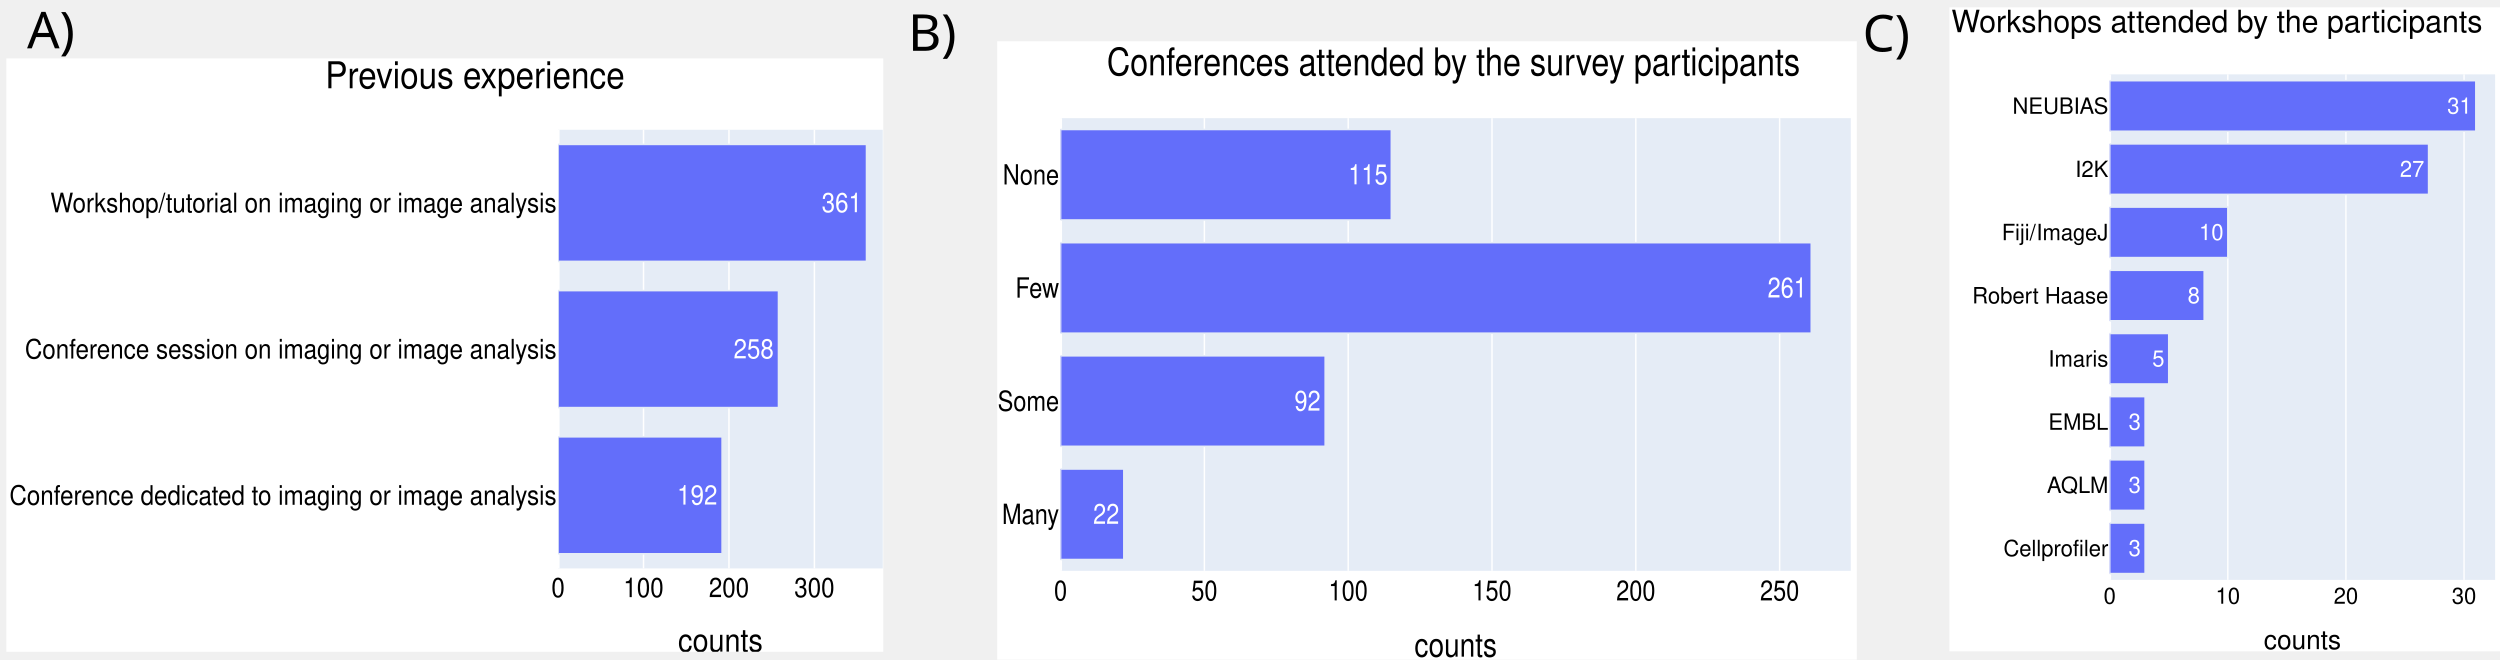
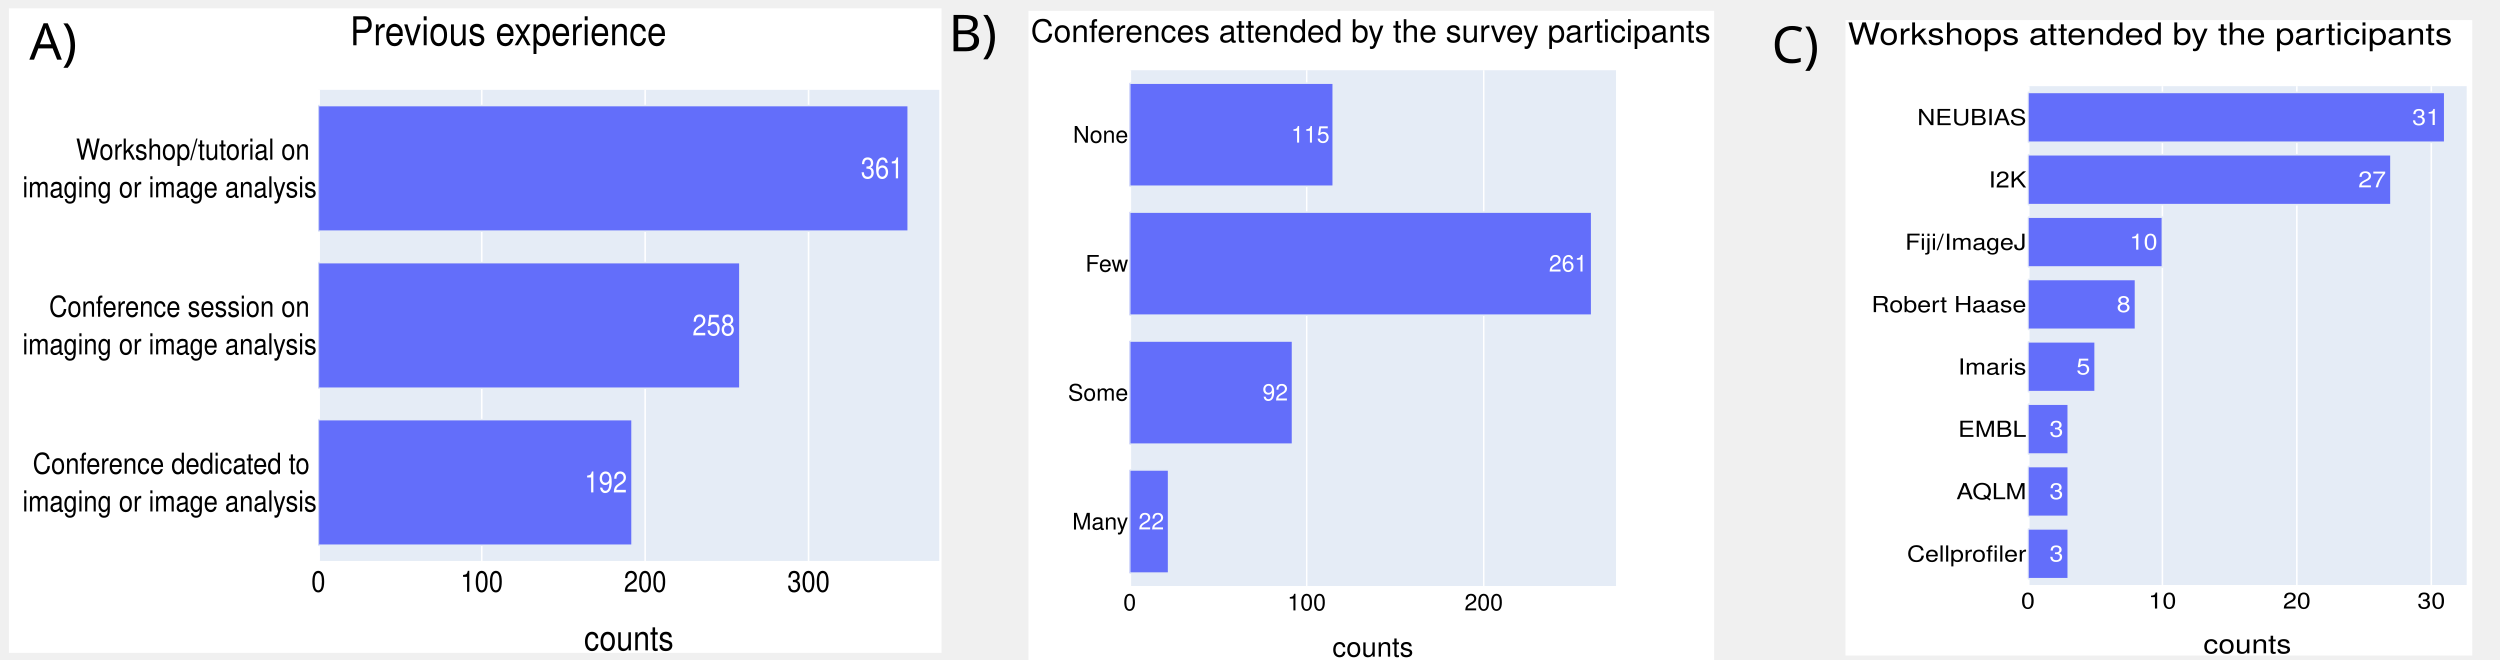
<svg xmlns="http://www.w3.org/2000/svg" width="207.844mm" height="54.842mm" viewBox="0 0 207.844 54.842" version="1.1" id="svg3773">
  <defs id="defs3767">
    <clipPath clipPathUnits="userSpaceOnUse" id="clipPath3763">
      <rect id="rect3765" width="400" height="458.621" x="23.549" y="12.268" style="stroke-width:0.945" />
    </clipPath>
    <clipPath class="plotclip" id="clip8d720dxyplot">
      <rect id="rect3403" height="360" width="280" x="0" y="0" />
    </clipPath>
    <clipPath clipPathUnits="userSpaceOnUse" id="clipPath2679">
      <rect id="rect2681" width="584.138" height="355.172" x="39.94" y="15.85" style="stroke-width:0.979" />
    </clipPath>
    <clipPath class="plotclip" id="clip76b46fxyplot">
      <rect id="rect2361" height="260" width="537" x="0" y="0" />
    </clipPath>
    <clipPath clipPathUnits="userSpaceOnUse" id="clipPath1905">
      <rect id="rect1907" width="580.69" height="351.724" x="39.655" y="17.686" style="stroke-width:0.94" />
    </clipPath>
    <clipPath class="plotclip" id="clipcd44d8xyplot">
      <rect id="rect1620" height="260" width="215" x="0" y="0" />
    </clipPath>
+     <g id="g836" class="clips">
+       <clipPath class="plotclip" id="clip42d256xyplot">
+         <rect id="rect824" height="260" width="389" />
+       </clipPath>
+       <clipPath id="clip42d256x" class="axesclip">
+         <rect id="rect827" height="400" width="389" y="0" x="231" />
+       </clipPath>
+       <clipPath id="clip42d256y" class="axesclip">
+         <rect id="rect830" height="260" width="700" y="60" x="0" />
+       </clipPath>
+       <clipPath id="clip42d256xy" class="axesclip">
+         <rect id="rect833" height="260" width="389" y="60" x="231" />
+       </clipPath>
+     </g>
+     <g id="g838" class="gradients" />
+     <g id="g840" class="patterns" />
+     <g id="g997" class="clips" />
+     <clipPath clipPathUnits="userSpaceOnUse" id="clipPath1127">
+       <rect id="rect1129" width="584.286" height="355.714" x="37.143" y="15" style="stroke-width:0.967" />
+     </clipPath>
+     <g id="g1824" class="clips">
+       <clipPath class="plotclip" id="clipe2cc4axyplot">
+         <rect id="rect1812" height="360" width="337" />
+       </clipPath>
+       <clipPath id="clipe2cc4ax" class="axesclip">
+         <rect id="rect1815" height="500" width="337" y="0" x="83" />
+       </clipPath>
+       <clipPath id="clipe2cc4ay" class="axesclip">
+         <rect id="rect1818" height="360" width="500" y="60" x="0" />
+       </clipPath>
+       <clipPath id="clipe2cc4axy" class="axesclip">
+         <rect id="rect1821" height="360" width="337" y="60" x="83" />
+       </clipPath>
+     </g>
+     <g id="g1826" class="gradients" />
+     <g id="g1828" class="patterns" />
+     <g id="g1977" class="clips" />
+     <clipPath clipPathUnits="userSpaceOnUse" id="clipPath2103">
+       <rect id="rect2105" width="475.113" height="453.45" x="12.857" y="18.571" style="stroke-width:1" />
+     </clipPath>
  </defs>
  <g id="layer1" transform="translate(-0.9093587,-2.419769)">
-     <text xml:space="preserve" style="font-style:normal;font-weight:normal;font-size:10.583px;line-height:1.25;font-family:sans-serif;letter-spacing:0px;word-spacing:0px;fill:#000000;fill-opacity:1;stroke:none;stroke-width:0.265" x="3.16" y="6.44" id="text2400">
-       <tspan id="tspan2398" x="3.16" y="6.44" style="font-size:4.233px;stroke-width:0.265">A)</tspan>
-     </text>
-     <text xml:space="preserve" style="font-style:normal;font-weight:normal;font-size:10.583px;line-height:1.25;font-family:sans-serif;letter-spacing:0px;word-spacing:0px;fill:#000000;fill-opacity:1;stroke:none;stroke-width:0.265" x="76.412" y="6.644" id="text2400-8">
-       <tspan id="tspan2398-2" x="76.412" y="6.644" style="font-size:4.233px;stroke-width:0.265">B)</tspan>
-     </text>
-     <g id="g1901" transform="matrix(0.125548,0,0,0.1402588,-3.540084,4.79403)" clip-path="url(#clipPath1905)">
-       <rect id="rect1618" style="fill:#ffffff;fill-opacity:1" height="400" width="700" y="0" x="0" />
-       <g id="g1641" class="bglayer">
-         <rect id="rect1639" style="fill:#e5ecf6;fill-opacity:1;stroke-width:0" height="260" width="215" y="60" x="405" class="bg" />
-       </g>
-       <g id="g1647-1" class="layer-below">
-         <g id="g1643-3" class="imagelayer" />
-         <g id="g1645" class="shapelayer" />
-       </g>
-       <g id="g1759" class="cartesianlayer">
-         <g id="g1757" class="subplot xy">
-           <g id="g1653" class="layer-subplot">
-             <g id="g1649" class="shapelayer" />
-             <g id="g1651-0" class="imagelayer" />
-           </g>
-           <g id="g1659-9" class="minor-gridlayer">
-             <g id="g1655-1" class="x" />
-             <g id="g1657-4" class="y" />
-           </g>
-           <g id="g1671-8" class="gridlayer">
-             <g id="g1667-2" class="x">
-               <path id="path1661" style="stroke:#ffffff;stroke-width:1px;stroke-opacity:1" d="M 0,60 V 320" transform="translate(461.58)" class="xgrid crisp" />
-               <path id="path1663" style="stroke:#ffffff;stroke-width:1px;stroke-opacity:1" d="M 0,60 V 320" transform="translate(518.16)" class="xgrid crisp" />
-               <path id="path1665" style="stroke:#ffffff;stroke-width:1px;stroke-opacity:1" d="M 0,60 V 320" transform="translate(574.74)" class="xgrid crisp" />
-             </g>
-             <g id="g1669-4" class="y" />
-           </g>
-           <g id="g1675-9" class="zerolinelayer">
-             <path id="path1673" style="stroke:#ffffff;stroke-width:2px;stroke-opacity:1" d="M 0,60 V 320" transform="translate(405)" class="xzl zl crisp" />
-           </g>
-           <path id="path1677" class="xlines-below" d="" />
-           <path id="path1679" class="ylines-below" d="" />
-           <g id="g1681-4" class="overlines-below" />
-           <g id="g1683-2" class="xaxislayer-below" />
-           <g id="g1685-8" class="yaxislayer-below" />
-           <g id="g1687" class="overaxes-below" />
-           <g id="g1713" clip-path="url(#clipcd44d8xyplot)" transform="translate(405,60)" class="plot">
-             <g id="g1711" class="barlayer mlayer">
-               <g id="g1709" style="opacity:1" class="trace bars">
-                 <g id="g1707" class="points">
-                   <g id="g1693" class="point">
-                     <path id="path1689" style="opacity:1;vector-effect:non-scaling-stroke;fill:#636efa;fill-opacity:1;stroke:#e5ecf6;stroke-width:0.5px;stroke-opacity:1" d="M 0,78 V 8.67 H 204.25 V 78 Z" />
-                     <text id="text1691" transform="translate(187.8906,48.835)" style="font-size:16px;font-family:Helvetica;text-anchor:middle;white-space:pre;fill:#ffffff;fill-opacity:1" y="0" x="0" data-notex="1" class="bartext bartext-inside">361</text>
-                   </g>
-                   <g id="g1699" class="point">
-                     <path id="path1695" style="opacity:1;vector-effect:non-scaling-stroke;fill:#636efa;fill-opacity:1;stroke:#e5ecf6;stroke-width:0.5px;stroke-opacity:1" d="M 0,164.67 V 95.33 h 145.97 v 69.34 z" />
-                     <text id="text1697" transform="translate(129.5169,135.5)" style="font-size:16px;font-family:Helvetica;text-anchor:middle;white-space:pre;fill:#ffffff;fill-opacity:1" y="0" x="0" data-notex="1" class="bartext bartext-inside">258</text>
-                   </g>
-                   <g id="g1705" class="point">
-                     <path id="path1701" style="opacity:1;vector-effect:non-scaling-stroke;fill:#636efa;fill-opacity:1;stroke:#e5ecf6;stroke-width:0.5px;stroke-opacity:1" d="M 0,251.33 V 182 h 108.63 v 69.33 z" />
-                     <text id="text1703" transform="translate(92.17687,222.165)" style="font-size:16px;font-family:Helvetica;text-anchor:middle;white-space:pre;fill:#ffffff;fill-opacity:1" y="0" x="0" data-notex="1" class="bartext bartext-inside">192</text>
-                   </g>
-                 </g>
-               </g>
-             </g>
-           </g>
-           <g id="g1715" class="overplot" />
-           <path id="path1717" style="fill:none" d="M 0,0" class="xlines-above crisp" />
-           <path id="path1719" style="fill:none" d="M 0,0" class="ylines-above crisp" />
-           <g id="g1721" class="overlines-above" />
-           <g id="g1739" class="xaxislayer-above">
-             <g id="g1725" class="xtick">
-               <text id="text1723" style="font-size:16px;font-family:Helvetica;text-anchor:middle;white-space:pre;opacity:1;fill:#000000;fill-opacity:1" transform="translate(405)" y="337" x="0">0</text>
-             </g>
-             <g id="g1729" class="xtick">
-               <text id="text1727" transform="translate(461.58)" style="font-size:16px;font-family:Helvetica;text-anchor:middle;white-space:pre;opacity:1;fill:#000000;fill-opacity:1" y="337" x="0">100</text>
-             </g>
-             <g id="g1733" class="xtick">
-               <text id="text1731" transform="translate(518.16)" style="font-size:16px;font-family:Helvetica;text-anchor:middle;white-space:pre;opacity:1;fill:#000000;fill-opacity:1" y="337" x="0">200</text>
-             </g>
-             <g id="g1737" class="xtick">
-               <text id="text1735" transform="translate(574.74)" style="font-size:16px;font-family:Helvetica;text-anchor:middle;white-space:pre;opacity:1;fill:#000000;fill-opacity:1" y="337" x="0">300</text>
-             </g>
-           </g>
-           <g id="g1753" class="yaxislayer-above">
-             <g id="g1743" class="ytick">
-               <text id="text1741" style="font-size:16px;font-family:Helvetica;text-anchor:end;white-space:pre;opacity:1;fill:#000000;fill-opacity:1" transform="translate(0,276.67)" y="5.6" x="404">Conference dedicated to imaging or image analysis</text>
-             </g>
-             <g id="g1747" class="ytick">
-               <text id="text1745" style="font-size:16px;font-family:Helvetica;text-anchor:end;white-space:pre;opacity:1;fill:#000000;fill-opacity:1" transform="translate(0,190)" y="5.6" x="404">Conference session on imaging or image analysis</text>
-             </g>
-             <g id="g1751" class="ytick">
-               <text id="text1749" style="font-size:16px;font-family:Helvetica;text-anchor:end;white-space:pre;opacity:1;fill:#000000;fill-opacity:1" transform="translate(0,103.33)" y="5.6" x="404">Workshop/tutorial on imaging or image analysis</text>
-             </g>
-           </g>
-           <g id="g1755" class="overaxes-above" />
-         </g>
-       </g>
-       <g id="g1761" class="polarlayer" />
-       <g id="g1763" class="smithlayer" />
-       <g id="g1765" class="ternarylayer" />
-       <g id="g1767" class="geolayer" />
-       <g id="g1769" class="funnelarealayer" />
-       <g id="g1771" class="pielayer" />
-       <g id="g1773" class="iciclelayer" />
-       <g id="g1775" class="treemaplayer" />
-       <g id="g1777" class="sunburstlayer" />
-       <g id="g1779" class="glimages" />
-       <g id="g1788" class="layer-above">
-         <g id="g1784" class="imagelayer" />
-         <g id="g1786" class="shapelayer" />
-       </g>
-       <g id="g1800" class="infolayer">
-         <g id="g1792" class="g-gtitle">
-           <text id="text1790" style="font-weight:normal;font-size:22px;font-family:Helvetica;text-anchor:middle;white-space:pre;opacity:1;fill:#000000" dy="0.7em" y="20" x="350" class="gtitle">Previous experience</text>
-         </g>
-         <g id="g1796" class="g-xtitle">
-           <text id="text1794" style="font-weight:normal;font-size:19px;font-family:Helvetica;text-anchor:middle;white-space:pre;opacity:1;fill:#000000" y="369.3" x="512.5" class="xtitle">counts</text>
-         </g>
-         <g id="g1798" class="g-ytitle" />
-       </g>
-     </g>
-     <g id="g2675" transform="matrix(0.1223402,0,0,0.1447456,78.92808,3.558196)" clip-path="url(#clipPath2679)">
-       <rect id="rect2359" style="fill:#ffffff;fill-opacity:1" height="400" width="700" y="0" x="0" />
-       <g id="g2382" class="bglayer">
-         <rect id="rect2380" style="fill:#e5ecf6;fill-opacity:1;stroke-width:0" height="260" width="537" y="60" x="83" class="bg" />
-       </g>
-       <g id="g2388" class="layer-below">
-         <g id="g2384" class="imagelayer" />
-         <g id="g2386" class="shapelayer" />
-       </g>
-       <g id="g2522" class="cartesianlayer">
-         <g id="g2520" class="subplot xy">
-           <g id="g2394" class="layer-subplot">
-             <g id="g2390" class="shapelayer" />
-             <g id="g2392" class="imagelayer" />
-           </g>
-           <g id="g2400" class="minor-gridlayer">
-             <g id="g2396" class="x" />
-             <g id="g2398" class="y" />
-           </g>
-           <g id="g2416" class="gridlayer">
-             <g id="g2412" class="x">
-               <path id="path2402" style="stroke:#ffffff;stroke-width:1px;stroke-opacity:1" d="M 0,60 V 320" transform="translate(180.73)" class="xgrid crisp" />
-               <path id="path2404" style="stroke:#ffffff;stroke-width:1px;stroke-opacity:1" d="M 0,60 V 320" transform="translate(278.46)" class="xgrid crisp" />
-               <path id="path2406" style="stroke:#ffffff;stroke-width:1px;stroke-opacity:1" d="M 0,60 V 320" transform="translate(376.19)" class="xgrid crisp" />
-               <path id="path2408" style="stroke:#ffffff;stroke-width:1px;stroke-opacity:1" d="M 0,60 V 320" transform="translate(473.92)" class="xgrid crisp" />
-               <path id="path2410" style="stroke:#ffffff;stroke-width:1px;stroke-opacity:1" d="M 0,60 V 320" transform="translate(571.65)" class="xgrid crisp" />
-             </g>
-             <g id="g2414" class="y" />
-           </g>
-           <g id="g2420" class="zerolinelayer">
-             <path id="path2418" style="stroke:#ffffff;stroke-width:2px;stroke-opacity:1" d="M 0,60 V 320" transform="translate(83)" class="xzl zl crisp" />
-           </g>
-           <path id="path2422" class="xlines-below" d="" />
-           <path id="path2424" class="ylines-below" d="" />
-           <g id="g2426" class="overlines-below" />
-           <g id="g2428" class="xaxislayer-below" />
-           <g id="g2430" class="yaxislayer-below" />
-           <g id="g2432" class="overaxes-below" />
-           <g id="g2464" clip-path="url(#clip76b46fxyplot)" transform="translate(83,60)" class="plot">
-             <g id="g2462" class="barlayer mlayer">
-               <g id="g2460" style="opacity:1" class="trace bars">
-                 <g id="g2458" class="points">
-                   <g id="g2438" class="point">
-                     <path id="path2434" style="opacity:1;vector-effect:non-scaling-stroke;fill:#636efa;fill-opacity:1;stroke:#e5ecf6;stroke-width:0.5px;stroke-opacity:1" d="m 0,253.5 v -52 h 43 v 52 z" />
-                     <text id="text2436" transform="translate(31,233)" style="font-size:16px;font-family:Helvetica;text-anchor:middle;white-space:pre;fill:#ffffff;fill-opacity:1" y="0" x="0" data-notex="1" class="bartext bartext-inside">22</text>
-                   </g>
-                   <g id="g2444" class="point">
-                     <path id="path2440" style="opacity:1;vector-effect:non-scaling-stroke;fill:#636efa;fill-opacity:1;stroke:#e5ecf6;stroke-width:0.5px;stroke-opacity:1" d="m 0,188.5 v -52 h 179.82 v 52 z" />
-                     <text id="text2442" transform="translate(167.82,168)" style="font-size:16px;font-family:Helvetica;text-anchor:middle;white-space:pre;fill:#ffffff;fill-opacity:1" y="0" x="0" data-notex="1" class="bartext bartext-inside">92</text>
-                   </g>
-                   <g id="g2450" class="point">
-                     <path id="path2446" style="opacity:1;vector-effect:non-scaling-stroke;fill:#636efa;fill-opacity:1;stroke:#e5ecf6;stroke-width:0.5px;stroke-opacity:1" d="m 0,123.5 v -52 h 510.15 v 52 z" />
-                     <text id="text2448" transform="translate(493.7906,103)" style="font-size:16px;font-family:Helvetica;text-anchor:middle;white-space:pre;fill:#ffffff;fill-opacity:1" y="0" x="0" data-notex="1" class="bartext bartext-inside">261</text>
-                   </g>
-                   <g id="g2456" class="point">
-                     <path id="path2452" style="opacity:1;vector-effect:non-scaling-stroke;fill:#636efa;fill-opacity:1;stroke:#e5ecf6;stroke-width:0.5px;stroke-opacity:1" d="m 0,58.5 v -52 h 224.78 v 52 z" />
-                     <text id="text2454" transform="translate(208.9206,38)" style="font-size:16px;font-family:Helvetica;text-anchor:middle;white-space:pre;fill:#ffffff;fill-opacity:1" y="0" x="0" data-notex="1" class="bartext bartext-inside">115</text>
-                   </g>
-                 </g>
-               </g>
-             </g>
-           </g>
-           <g id="g2466" class="overplot" />
-           <path id="path2468" style="fill:none" d="M 0,0" class="xlines-above crisp" />
-           <path id="path2470" style="fill:none" d="M 0,0" class="ylines-above crisp" />
-           <g id="g2472" class="overlines-above" />
-           <g id="g2498" class="xaxislayer-above">
-             <g id="g2476" class="xtick">
-               <text id="text2474" style="font-size:16px;font-family:Helvetica;text-anchor:middle;white-space:pre;opacity:1;fill:#000000;fill-opacity:1" transform="translate(83)" y="337" x="0">0</text>
-             </g>
-             <g id="g2480" class="xtick">
-               <text id="text2478" transform="translate(180.73)" style="font-size:16px;font-family:Helvetica;text-anchor:middle;white-space:pre;opacity:1;fill:#000000;fill-opacity:1" y="337" x="0">50</text>
-             </g>
-             <g id="g2484" class="xtick">
-               <text id="text2482" transform="translate(278.46)" style="font-size:16px;font-family:Helvetica;text-anchor:middle;white-space:pre;opacity:1;fill:#000000;fill-opacity:1" y="337" x="0">100</text>
-             </g>
-             <g id="g2488" class="xtick">
-               <text id="text2486" transform="translate(376.19)" style="font-size:16px;font-family:Helvetica;text-anchor:middle;white-space:pre;opacity:1;fill:#000000;fill-opacity:1" y="337" x="0">150</text>
-             </g>
-             <g id="g2492" class="xtick">
-               <text id="text2490" transform="translate(473.92)" style="font-size:16px;font-family:Helvetica;text-anchor:middle;white-space:pre;opacity:1;fill:#000000;fill-opacity:1" y="337" x="0">200</text>
-             </g>
-             <g id="g2496" class="xtick">
-               <text id="text2494" transform="translate(571.65)" style="font-size:16px;font-family:Helvetica;text-anchor:middle;white-space:pre;opacity:1;fill:#000000;fill-opacity:1" y="337" x="0">250</text>
-             </g>
-           </g>
-           <g id="g2516" class="yaxislayer-above">
-             <g id="g2502" class="ytick">
-               <text id="text2500" style="font-size:16px;font-family:Helvetica;text-anchor:end;white-space:pre;opacity:1;fill:#000000;fill-opacity:1" transform="translate(0,287.5)" y="5.6" x="82">Many</text>
-             </g>
-             <g id="g2506" class="ytick">
-               <text id="text2504" style="font-size:16px;font-family:Helvetica;text-anchor:end;white-space:pre;opacity:1;fill:#000000;fill-opacity:1" transform="translate(0,222.5)" y="5.6" x="82">Some</text>
-             </g>
-             <g id="g2510" class="ytick">
-               <text id="text2508" style="font-size:16px;font-family:Helvetica;text-anchor:end;white-space:pre;opacity:1;fill:#000000;fill-opacity:1" transform="translate(0,157.5)" y="5.6" x="82">Few</text>
-             </g>
-             <g id="g2514" class="ytick">
-               <text id="text2512" style="font-size:16px;font-family:Helvetica;text-anchor:end;white-space:pre;opacity:1;fill:#000000;fill-opacity:1" transform="translate(0,92.5)" y="5.6" x="82">None</text>
-             </g>
-           </g>
-           <g id="g2518" class="overaxes-above" />
-         </g>
-       </g>
-       <g id="g2524" class="polarlayer" />
-       <g id="g2526" class="smithlayer" />
-       <g id="g2528" class="ternarylayer" />
-       <g id="g2530" class="geolayer" />
-       <g id="g2532" class="funnelarealayer" />
-       <g id="g2534" class="pielayer" />
-       <g id="g2536" class="iciclelayer" />
-       <g id="g2538" class="treemaplayer" />
-       <g id="g2540" class="sunburstlayer" />
-       <g id="g2542" class="glimages" />
-       <g id="g2551" class="layer-above">
-         <g id="g2547" class="imagelayer" />
-         <g id="g2549" class="shapelayer" />
-       </g>
-       <g id="g2563" class="infolayer">
-         <g id="g2555" class="g-gtitle">
-           <text id="text2553" style="font-weight:normal;font-size:22px;font-family:Helvetica;text-anchor:middle;white-space:pre;opacity:1;fill:#000000" dy="0.7em" y="20" x="350" class="gtitle">Conferences attended by the survey participants</text>
-         </g>
-         <g id="g2559" class="g-xtitle">
-           <text id="text2557" style="font-weight:normal;font-size:19px;font-family:Helvetica;text-anchor:middle;white-space:pre;opacity:1;fill:#000000" y="369.3" x="351.5" class="xtitle">counts</text>
-         </g>
-         <g id="g2561" class="g-ytitle" />
-       </g>
-     </g>
-     <g id="g3759" transform="matrix(0.1144373,0,0,0.1167463,160.2839,1.596827)" clip-path="url(#clipPath3763)">
+     <g id="g3759" transform="matrix(0.130273,0,0,0.115195,151.2688,2.672301)" clip-path="url(#clipPath3763)">
      <rect id="rect3401" style="fill:#ffffff;fill-opacity:1" height="500" width="500" y="0" x="0" />
      <g id="g3424" class="bglayer">
        <rect id="rect3422" style="fill:#e5ecf6;fill-opacity:1;stroke-width:0" height="360" width="280" y="60" x="140" class="bg" />
      </g>
      <g id="g3430" class="layer-below">
        <g id="g3426" class="imagelayer" />
        <g id="g3428" class="shapelayer" />
      </g>
      <g id="g3592" class="cartesianlayer">
        <g id="g3590" class="subplot xy">
          <g id="g3436" class="layer-subplot">
            <g id="g3432" class="shapelayer" />
            <g id="g3434" class="imagelayer" />
          </g>
          <g id="g3442" class="minor-gridlayer">
            <g id="g3438" class="x" />
            <g id="g3440" class="y" />
          </g>
          <g id="g3454" class="gridlayer">
            <g id="g3450" class="x">
              <path id="path3444" style="stroke:#ffffff;stroke-width:1px;stroke-opacity:1" d="M 0,60 V 420" transform="translate(225.81)" class="xgrid crisp" />
              <path id="path3446" style="stroke:#ffffff;stroke-width:1px;stroke-opacity:1" d="M 0,60 V 420" transform="translate(311.61)" class="xgrid crisp" />
              <path id="path3448" style="stroke:#ffffff;stroke-width:1px;stroke-opacity:1" d="M 0,60 V 420" transform="translate(397.42)" class="xgrid crisp" />
            </g>
            <g id="g3452" class="y" />
          </g>
          <g id="g3458" class="zerolinelayer">
            <path id="path3456" style="stroke:#ffffff;stroke-width:2px;stroke-opacity:1" d="M 0,60 V 420" transform="translate(140)" class="xzl zl crisp" />
          </g>
          <path id="path3460" class="xlines-below" d="" />
          <path id="path3462" class="ylines-below" d="" />
          <g id="g3464" class="overlines-below" />
          <g id="g3466" class="xaxislayer-below" />
          <g id="g3468" class="yaxislayer-below" />
          <g id="g3470" class="overaxes-below" />
          <g id="g3526" clip-path="url(#clip8d720dxyplot)" transform="translate(140,60)" class="plot">
            <g id="g3524" class="barlayer mlayer">
              <g id="g3522" style="opacity:1" class="trace bars">
                <g id="g3520" class="points">
                  <g id="g3476" class="point">
                    <path id="path3472" style="opacity:1;vector-effect:non-scaling-stroke;fill:#636efa;fill-opacity:1;stroke:#e5ecf6;stroke-width:0.5px;stroke-opacity:1" d="m 0,40.5 v -36 h 266 v 36 z" />
                    <text id="text3474" transform="translate(254.0938,28)" style="font-size:16px;font-family:Helvetica;text-anchor:middle;white-space:pre;fill:#ffffff;fill-opacity:1" y="0" x="0" data-notex="1" class="bartext bartext-inside">31</text>
                  </g>
                  <g id="g3482" class="point">
                    <path id="path3478" style="opacity:1;vector-effect:non-scaling-stroke;fill:#636efa;fill-opacity:1;stroke:#e5ecf6;stroke-width:0.5px;stroke-opacity:1" d="m 0,130.5 v -36 h 85.81 v 36 z" />
                    <text id="text3480" transform="translate(73.81,118)" style="font-size:16px;font-family:Helvetica;text-anchor:middle;white-space:pre;fill:#ffffff;fill-opacity:1" y="0" x="0" data-notex="1" class="bartext bartext-inside">10</text>
                  </g>
                  <g id="g3488" class="point">
                    <path id="path3484" style="opacity:1;vector-effect:non-scaling-stroke;fill:#636efa;fill-opacity:1;stroke:#e5ecf6;stroke-width:0.5px;stroke-opacity:1" d="m 0,355.5 v -36 h 25.74 v 36 z" />
                    <text id="text3486" transform="translate(18.1775,343)" style="font-size:16px;font-family:Helvetica;text-anchor:middle;white-space:pre;fill:#ffffff;fill-opacity:1" y="0" x="0" data-notex="1" class="bartext bartext-inside">3</text>
                  </g>
                  <g id="g3494" class="point">
                    <path id="path3490" style="opacity:1;vector-effect:non-scaling-stroke;fill:#636efa;fill-opacity:1;stroke:#e5ecf6;stroke-width:0.5px;stroke-opacity:1" d="m 0,220.5 v -36 h 42.9 v 36 z" />
                    <text id="text3492" transform="translate(35.3375,208)" style="font-size:16px;font-family:Helvetica;text-anchor:middle;white-space:pre;fill:#ffffff;fill-opacity:1" y="0" x="0" data-notex="1" class="bartext bartext-inside">5</text>
                  </g>
                  <g id="g3500" class="point">
                    <path id="path3496" style="opacity:1;vector-effect:non-scaling-stroke;fill:#636efa;fill-opacity:1;stroke:#e5ecf6;stroke-width:0.5px;stroke-opacity:1" d="m 0,175.5 v -36 h 68.65 v 36 z" />
                    <text id="text3498" transform="translate(61.0875,163)" style="font-size:16px;font-family:Helvetica;text-anchor:middle;white-space:pre;fill:#ffffff;fill-opacity:1" y="0" x="0" data-notex="1" class="bartext bartext-inside">8</text>
                  </g>
                  <g id="g3506" class="point">
                    <path id="path3502" style="opacity:1;vector-effect:non-scaling-stroke;fill:#636efa;fill-opacity:1;stroke:#e5ecf6;stroke-width:0.5px;stroke-opacity:1" d="m 0,310.5 v -36 h 25.74 v 36 z" />
                    <text id="text3504" transform="translate(18.1775,298)" style="font-size:16px;font-family:Helvetica;text-anchor:middle;white-space:pre;fill:#ffffff;fill-opacity:1" y="0" x="0" data-notex="1" class="bartext bartext-inside">3</text>
                  </g>
                  <g id="g3512" class="point">
                    <path id="path3508" style="opacity:1;vector-effect:non-scaling-stroke;fill:#636efa;fill-opacity:1;stroke:#e5ecf6;stroke-width:0.5px;stroke-opacity:1" d="m 0,85.5 v -36 h 231.68 v 36 z" />
                    <text id="text3510" transform="translate(219.68,73)" style="font-size:16px;font-family:Helvetica;text-anchor:middle;white-space:pre;fill:#ffffff;fill-opacity:1" y="0" x="0" data-notex="1" class="bartext bartext-inside">27</text>
                  </g>
                  <g id="g3518" class="point">
                    <path id="path3514" style="opacity:1;vector-effect:non-scaling-stroke;fill:#636efa;fill-opacity:1;stroke:#e5ecf6;stroke-width:0.5px;stroke-opacity:1" d="m 0,265.5 v -36 h 25.74 v 36 z" />
                    <text id="text3516" transform="translate(18.1775,253)" style="font-size:16px;font-family:Helvetica;text-anchor:middle;white-space:pre;fill:#ffffff;fill-opacity:1" y="0" x="0" data-notex="1" class="bartext bartext-inside">3</text>
                  </g>
                </g>
              </g>
            </g>
          </g>
          <g id="g3528" class="overplot" />
          <path id="path3530" style="fill:none" d="M 0,0" class="xlines-above crisp" />
          <path id="path3532" style="fill:none" d="M 0,0" class="ylines-above crisp" />
          <g id="g3534" class="overlines-above" />
          <g id="g3552" class="xaxislayer-above">
            <g id="g3538" class="xtick">
              <text id="text3536" style="font-size:16px;font-family:Helvetica;text-anchor:middle;white-space:pre;opacity:1;fill:#000000;fill-opacity:1" transform="translate(140)" y="437" x="0">0</text>
            </g>
            <g id="g3542" class="xtick">
              <text id="text3540" transform="translate(225.81)" style="font-size:16px;font-family:Helvetica;text-anchor:middle;white-space:pre;opacity:1;fill:#000000;fill-opacity:1" y="437" x="0">10</text>
            </g>
            <g id="g3546" class="xtick">
              <text id="text3544" transform="translate(311.61)" style="font-size:16px;font-family:Helvetica;text-anchor:middle;white-space:pre;opacity:1;fill:#000000;fill-opacity:1" y="437" x="0">20</text>
            </g>
            <g id="g3550" class="xtick">
              <text id="text3548" transform="translate(397.42)" style="font-size:16px;font-family:Helvetica;text-anchor:middle;white-space:pre;opacity:1;fill:#000000;fill-opacity:1" y="437" x="0">30</text>
            </g>
          </g>
          <g id="g3586" class="yaxislayer-above">
            <g id="g3556" class="ytick">
              <text id="text3554" style="font-size:16px;font-family:Helvetica;text-anchor:end;white-space:pre;opacity:1;fill:#000000;fill-opacity:1" transform="translate(0,397.5)" y="5.6" x="139">Cellprofiler</text>
            </g>
            <g id="g3560" class="ytick">
              <text id="text3558" style="font-size:16px;font-family:Helvetica;text-anchor:end;white-space:pre;opacity:1;fill:#000000;fill-opacity:1" transform="translate(0,352.5)" y="5.6" x="139">AQLM</text>
            </g>
            <g id="g3564" class="ytick">
              <text id="text3562" style="font-size:16px;font-family:Helvetica;text-anchor:end;white-space:pre;opacity:1;fill:#000000;fill-opacity:1" transform="translate(0,307.5)" y="5.6" x="139">EMBL</text>
            </g>
            <g id="g3568" class="ytick">
              <text id="text3566" style="font-size:16px;font-family:Helvetica;text-anchor:end;white-space:pre;opacity:1;fill:#000000;fill-opacity:1" transform="translate(0,262.5)" y="5.6" x="139">Imaris</text>
            </g>
            <g id="g3572" class="ytick">
              <text id="text3570" style="font-size:16px;font-family:Helvetica;text-anchor:end;white-space:pre;opacity:1;fill:#000000;fill-opacity:1" transform="translate(0,217.5)" y="5.6" x="139">Robert Haase</text>
            </g>
            <g id="g3576" class="ytick">
              <text id="text3574" style="font-size:16px;font-family:Helvetica;text-anchor:end;white-space:pre;opacity:1;fill:#000000;fill-opacity:1" transform="translate(0,172.5)" y="5.6" x="139">Fiji/ImageJ</text>
            </g>
            <g id="g3580" class="ytick">
              <text id="text3578" style="font-size:16px;font-family:Helvetica;text-anchor:end;white-space:pre;opacity:1;fill:#000000;fill-opacity:1" transform="translate(0,127.5)" y="5.6" x="139">I2K</text>
            </g>
            <g id="g3584" class="ytick">
              <text id="text3582" style="font-size:16px;font-family:Helvetica;text-anchor:end;white-space:pre;opacity:1;fill:#000000;fill-opacity:1" transform="translate(0,82.5)" y="5.6" x="139">NEUBIAS</text>
            </g>
          </g>
          <g id="g3588" class="overaxes-above" />
        </g>
      </g>
      <g id="g3594" class="polarlayer" />
      <g id="g3596" class="smithlayer" />
      <g id="g3598" class="ternarylayer" />
      <g id="g3600" class="geolayer" />
      <g id="g3602" class="funnelarealayer" />
      <g id="g3604" class="pielayer" />
      <g id="g3606" class="iciclelayer" />
      <g id="g3608" class="treemaplayer" />
      <g id="g3610" class="sunburstlayer" />
      <g id="g3612" class="glimages" />
      <g id="g3621" class="layer-above">
        <g id="g3617" class="imagelayer" />
        <g id="g3619" class="shapelayer" />
      </g>
      <g id="g3633" class="infolayer">
        <g id="g3625" class="g-gtitle">
          <text id="text3623" style="font-weight:normal;font-size:22px;font-family:Helvetica;text-anchor:start;white-space:pre;opacity:1;fill:#000000" dy="0em" y="30" x="25" class="gtitle">Workshops attended by the participants</text>
        </g>
        <g id="g3629" class="g-xtitle">
          <text id="text3627" style="font-weight:normal;font-size:19px;font-family:Helvetica;text-anchor:middle;white-space:pre;opacity:1;fill:#000000" y="469.3" x="280" class="xtitle">counts</text>
        </g>
        <g id="g3631" class="g-ytitle" />
      </g>
    </g>
-     <text xml:space="preserve" style="font-style:normal;font-weight:normal;font-size:10.583px;line-height:1.25;font-family:sans-serif;letter-spacing:0px;word-spacing:0px;fill:#000000;fill-opacity:1;stroke:none;stroke-width:0.265" x="155.757" y="6.694" id="text2400-8-7">
-       <tspan id="tspan2398-2-3" x="155.757" y="6.694" style="font-size:4.233px;stroke-width:0.265">C)</tspan>
+     <text xml:space="preserve" style="font-style:normal;font-weight:normal;font-size:10.583px;line-height:1.25;font-family:sans-serif;letter-spacing:0px;word-spacing:0px;fill:#000000;fill-opacity:1;stroke:none;stroke-width:0.265" x="148.197" y="7.639" id="text2400-8-7">
+       <tspan id="tspan2398-2-3" x="148.197" y="7.639" style="font-size:4.233px;stroke-width:0.265">C)</tspan>
+     </text>
+     <g id="g1123" transform="matrix(0.1327049,0,0,0.1506441,-3.279279,0.8512985)" clip-path="url(#clipPath1127)">
+       <rect id="rect822" style="fill:#ffffff;fill-opacity:1" height="400" width="700" y="0" x="0" />
+       <g id="g845" class="bglayer">
+         <rect id="rect843" style="fill:#e5ecf6;fill-opacity:1;stroke-width:0" height="260" width="389" y="60" x="231" class="bg" />
+       </g>
+       <g id="g851" class="layer-below">
+         <g id="g847" class="imagelayer" />
+         <g id="g849" class="shapelayer" />
+       </g>
+       <g id="g975" class="cartesianlayer">
+         <g id="g973" class="subplot xy">
+           <g id="g857" class="layer-subplot">
+             <g id="g853" class="shapelayer" />
+             <g id="g855" class="imagelayer" />
+           </g>
+           <g id="g863" class="minor-gridlayer">
+             <g id="g859" class="x" />
+             <g id="g861" class="y" />
+           </g>
+           <g id="g875" class="gridlayer">
+             <g id="g871" class="x">
+               <path id="path865" style="stroke:#ffffff;stroke-width:1px;stroke-opacity:1" d="M 0,60 V 320" transform="translate(333.37)" class="xgrid crisp" />
+               <path id="path867" style="stroke:#ffffff;stroke-width:1px;stroke-opacity:1" d="M 0,60 V 320" transform="translate(435.74)" class="xgrid crisp" />
+               <path id="path869" style="stroke:#ffffff;stroke-width:1px;stroke-opacity:1" d="M 0,60 V 320" transform="translate(538.11)" class="xgrid crisp" />
+             </g>
+             <g id="g873" class="y" />
+           </g>
+           <g id="g879" class="zerolinelayer">
+             <path id="path877" style="stroke:#ffffff;stroke-width:2px;stroke-opacity:1" d="M 0,60 V 320" transform="translate(231)" class="xzl zl crisp" />
+           </g>
+           <path id="path881" class="xlines-below" d="" />
+           <path id="path883" class="ylines-below" d="" />
+           <g id="g885" class="overlines-below" />
+           <g id="g887" class="xaxislayer-below" />
+           <g id="g889" class="yaxislayer-below" />
+           <g id="g891" class="overaxes-below" />
+           <g id="g917" clip-path="url(#clip42d256xyplot)" transform="translate(231,60)" class="plot">
+             <g id="g915" class="barlayer mlayer">
+               <g id="g913" style="opacity:1" class="trace bars">
+                 <g id="g911" class="points">
+                   <g id="g897" class="point">
+                     <path id="path893" style="opacity:1;vector-effect:non-scaling-stroke;fill:#636efa;fill-opacity:1;stroke:#e5ecf6;stroke-width:0.5px;stroke-opacity:1" d="M 0,251.33 V 182 h 196.55 v 69.33 z" />
+                     <text id="text895" transform="translate(180.0969,222.165)" style="font-size:16px;font-family:Helvetica;text-anchor:middle;white-space:pre;fill:#ffffff;fill-opacity:1" y="0" x="0" data-notex="1" class="bartext bartext-inside">192</text>
+                   </g>
+                   <g id="g903" class="point">
+                     <path id="path899" style="opacity:1;vector-effect:non-scaling-stroke;fill:#636efa;fill-opacity:1;stroke:#e5ecf6;stroke-width:0.5px;stroke-opacity:1" d="M 0,164.67 V 95.33 h 264.11 v 69.34 z" />
+                     <text id="text901" transform="translate(247.6569,135.5)" style="font-size:16px;font-family:Helvetica;text-anchor:middle;white-space:pre;fill:#ffffff;fill-opacity:1" y="0" x="0" data-notex="1" class="bartext bartext-inside">258</text>
+                   </g>
+                   <g id="g909" class="point">
+                     <path id="path905" style="opacity:1;vector-effect:non-scaling-stroke;fill:#636efa;fill-opacity:1;stroke:#e5ecf6;stroke-width:0.5px;stroke-opacity:1" d="M 0,78 V 8.67 H 369.55 V 78 Z" />
+                     <text id="text907" transform="translate(353.1906,48.835)" style="font-size:16px;font-family:Helvetica;text-anchor:middle;white-space:pre;fill:#ffffff;fill-opacity:1" y="0" x="0" data-notex="1" class="bartext bartext-inside">361</text>
+                   </g>
+                 </g>
+               </g>
+             </g>
+           </g>
+           <g id="g919" class="overplot" />
+           <path id="path921" style="fill:none" d="M 0,0" class="xlines-above crisp" />
+           <path id="path923" style="fill:none" d="M 0,0" class="ylines-above crisp" />
+           <g id="g925" class="overlines-above" />
+           <g id="g943" class="xaxislayer-above">
+             <g id="g929" class="xtick">
+               <text id="text927" style="font-size:16px;font-family:Helvetica;text-anchor:middle;white-space:pre;opacity:1;fill:#000000;fill-opacity:1" transform="translate(231)" y="337" x="0">0</text>
+             </g>
+             <g id="g933" class="xtick">
+               <text id="text931" transform="translate(333.37)" style="font-size:16px;font-family:Helvetica;text-anchor:middle;white-space:pre;opacity:1;fill:#000000;fill-opacity:1" y="337" x="0">100</text>
+             </g>
+             <g id="g937" class="xtick">
+               <text id="text935" transform="translate(435.74)" style="font-size:16px;font-family:Helvetica;text-anchor:middle;white-space:pre;opacity:1;fill:#000000;fill-opacity:1" y="337" x="0">200</text>
+             </g>
+             <g id="g941" class="xtick">
+               <text id="text939" transform="translate(538.11)" style="font-size:16px;font-family:Helvetica;text-anchor:middle;white-space:pre;opacity:1;fill:#000000;fill-opacity:1" y="337" x="0">300</text>
+             </g>
+           </g>
+           <g id="g969" class="yaxislayer-above">
+             <g id="g951" class="ytick">
+               <text id="text949" style="font-size:16px;font-family:Helvetica;text-anchor:end;white-space:pre;opacity:1;fill:#000000;fill-opacity:1" transform="translate(0,266.27)" y="5.6" x="230">
+                 <tspan id="tspan945" y="5.6" x="230" dy="0em" class="line">Conference dedicated to </tspan>
+                 <tspan id="tspan947" y="5.6" x="230" dy="1.3em" class="line"> imaging or image analysis</tspan>
+               </text>
+             </g>
+             <g id="g959" class="ytick">
+               <text id="text957" style="font-size:16px;font-family:Helvetica;text-anchor:end;white-space:pre;opacity:1;fill:#000000;fill-opacity:1" transform="translate(0,179.6)" y="5.6" x="230">
+                 <tspan id="tspan953" y="5.6" x="230" dy="0em" class="line">Conference session on </tspan>
+                 <tspan id="tspan955" y="5.6" x="230" dy="1.3em" class="line"> imaging or image analysis</tspan>
+               </text>
+             </g>
+             <g id="g967" class="ytick">
+               <text id="text965" style="font-size:16px;font-family:Helvetica;text-anchor:end;white-space:pre;opacity:1;fill:#000000;fill-opacity:1" transform="translate(0,92.93)" y="5.6" x="230">
+                 <tspan id="tspan961" y="5.6" x="230" dy="0em" class="line">Workshop/tutorial on </tspan>
+                 <tspan id="tspan963" y="5.6" x="230" dy="1.3em" class="line"> imaging or image analysis</tspan>
+               </text>
+             </g>
+           </g>
+           <g id="g971" class="overaxes-above" />
+         </g>
+       </g>
+       <g id="g977" class="polarlayer" />
+       <g id="g979" class="smithlayer" />
+       <g id="g981" class="ternarylayer" />
+       <g id="g983" class="geolayer" />
+       <g id="g985" class="funnelarealayer" />
+       <g id="g987" class="pielayer" />
+       <g id="g989" class="iciclelayer" />
+       <g id="g991" class="treemaplayer" />
+       <g id="g993" class="sunburstlayer" />
+       <g id="g995" class="glimages" />
+       <g id="g1004" class="layer-above">
+         <g id="g1000" class="imagelayer" />
+         <g id="g1002" class="shapelayer" />
+       </g>
+       <g id="g1016" class="infolayer">
+         <g id="g1008" class="g-gtitle">
+           <text id="text1006" style="font-weight:normal;font-size:22px;font-family:Helvetica;text-anchor:middle;white-space:pre;opacity:1;fill:#000000" dy="0.7em" y="20" x="350" class="gtitle">Previous experience</text>
+         </g>
+         <g id="g1012" class="g-xtitle">
+           <text id="text1010" style="font-weight:normal;font-size:19px;font-family:Helvetica;text-anchor:middle;white-space:pre;opacity:1;fill:#000000" y="369.3" x="425.5" class="xtitle">counts</text>
+         </g>
+         <g id="g1014" class="g-ytitle" />
+       </g>
+     </g>
+     <g id="g2099" transform="matrix(0.1199789,0,0,0.1191151,84.87035,1.111083)" clip-path="url(#clipPath2103)">
+       <rect id="rect1810" style="fill:#ffffff;fill-opacity:1" height="500" width="500" y="0" x="0" />
+       <g id="g1833" class="bglayer">
+         <rect id="rect1831" style="fill:#e5ecf6;fill-opacity:1;stroke-width:0" height="360" width="337" y="60" x="83" class="bg" />
+       </g>
+       <g id="g1839" class="layer-below">
+         <g id="g1835" class="imagelayer" />
+         <g id="g1837" class="shapelayer" />
+       </g>
+       <g id="g1955" class="cartesianlayer">
+         <g id="g1953" class="subplot xy">
+           <g id="g1845" class="layer-subplot">
+             <g id="g1841" class="shapelayer" />
+             <g id="g1843" class="imagelayer" />
+           </g>
+           <g id="g1851" class="minor-gridlayer">
+             <g id="g1847" class="x" />
+             <g id="g1849" class="y" />
+           </g>
+           <g id="g1861" class="gridlayer">
+             <g id="g1857" class="x">
+               <path id="path1853" style="stroke:#ffffff;stroke-width:1px;stroke-opacity:1" d="M 0,60 V 420" transform="translate(205.66)" class="xgrid crisp" />
+               <path id="path1855" style="stroke:#ffffff;stroke-width:1px;stroke-opacity:1" d="M 0,60 V 420" transform="translate(328.33)" class="xgrid crisp" />
+             </g>
+             <g id="g1859" class="y" />
+           </g>
+           <g id="g1865" class="zerolinelayer">
+             <path id="path1863" style="stroke:#ffffff;stroke-width:2px;stroke-opacity:1" d="M 0,60 V 420" transform="translate(83)" class="xzl zl crisp" />
+           </g>
+           <path id="path1867" class="xlines-below" d="" />
+           <path id="path1869" class="ylines-below" d="" />
+           <g id="g1871" class="overlines-below" />
+           <g id="g1873" class="xaxislayer-below" />
+           <g id="g1875" class="yaxislayer-below" />
+           <g id="g1877" class="overaxes-below" />
+           <g id="g1909" clip-path="url(#clipe2cc4axyplot)" transform="translate(83,60)" class="plot">
+             <g id="g1907" class="barlayer mlayer">
+               <g id="g1905" style="opacity:1" class="trace bars">
+                 <g id="g1903" class="points">
+                   <g id="g1883" class="point">
+                     <path id="path1879" style="opacity:1;vector-effect:non-scaling-stroke;fill:#636efa;fill-opacity:1;stroke:#e5ecf6;stroke-width:0.5px;stroke-opacity:1" d="M 0,171 V 99 h 320.15 v 72 z" />
+                     <text id="text1881" transform="translate(303.7906,140.5)" style="font-size:16px;font-family:Helvetica;text-anchor:middle;white-space:pre;fill:#ffffff;fill-opacity:1" y="0" x="0" data-notex="1" class="bartext bartext-inside">261</text>
+                   </g>
+                   <g id="g1889" class="point">
+                     <path id="path1885" style="opacity:1;vector-effect:non-scaling-stroke;fill:#636efa;fill-opacity:1;stroke:#e5ecf6;stroke-width:0.5px;stroke-opacity:1" d="m 0,261 v -72 h 112.85 v 72 z" />
+                     <text id="text1887" transform="translate(100.85,230.5)" style="font-size:16px;font-family:Helvetica;text-anchor:middle;white-space:pre;fill:#ffffff;fill-opacity:1" y="0" x="0" data-notex="1" class="bartext bartext-inside">92</text>
+                   </g>
+                   <g id="g1895" class="point">
+                     <path id="path1891" style="opacity:1;vector-effect:non-scaling-stroke;fill:#636efa;fill-opacity:1;stroke:#e5ecf6;stroke-width:0.5px;stroke-opacity:1" d="M 0,81 V 9 h 141.06 v 72 z" />
+                     <text id="text1893" transform="translate(125.2006,50.5)" style="font-size:16px;font-family:Helvetica;text-anchor:middle;white-space:pre;fill:#ffffff;fill-opacity:1" y="0" x="0" data-notex="1" class="bartext bartext-inside">115</text>
+                   </g>
+                   <g id="g1901" class="point">
+                     <path id="path1897" style="opacity:1;vector-effect:non-scaling-stroke;fill:#636efa;fill-opacity:1;stroke:#e5ecf6;stroke-width:0.5px;stroke-opacity:1" d="m 0,351 v -72 h 26.99 v 72 z" />
+                     <text id="text1899" transform="translate(14.99,320.5)" style="font-size:16px;font-family:Helvetica;text-anchor:middle;white-space:pre;fill:#ffffff;fill-opacity:1" y="0" x="0" data-notex="1" class="bartext bartext-inside">22</text>
+                   </g>
+                 </g>
+               </g>
+             </g>
+           </g>
+           <g id="g1911" class="overplot" />
+           <path id="path1913" style="fill:none" d="M 0,0" class="xlines-above crisp" />
+           <path id="path1915" style="fill:none" d="M 0,0" class="ylines-above crisp" />
+           <g id="g1917" class="overlines-above" />
+           <g id="g1931" class="xaxislayer-above">
+             <g id="g1921" class="xtick">
+               <text id="text1919" style="font-size:16px;font-family:Helvetica;text-anchor:middle;white-space:pre;opacity:1;fill:#000000;fill-opacity:1" transform="translate(83)" y="437" x="0">0</text>
+             </g>
+             <g id="g1925" class="xtick">
+               <text id="text1923" transform="translate(205.66)" style="font-size:16px;font-family:Helvetica;text-anchor:middle;white-space:pre;opacity:1;fill:#000000;fill-opacity:1" y="437" x="0">100</text>
+             </g>
+             <g id="g1929" class="xtick">
+               <text id="text1927" transform="translate(328.33)" style="font-size:16px;font-family:Helvetica;text-anchor:middle;white-space:pre;opacity:1;fill:#000000;fill-opacity:1" y="437" x="0">200</text>
+             </g>
+           </g>
+           <g id="g1949" class="yaxislayer-above">
+             <g id="g1935" class="ytick">
+               <text id="text1933" style="font-size:16px;font-family:Helvetica;text-anchor:end;white-space:pre;opacity:1;fill:#000000;fill-opacity:1" transform="translate(0,375)" y="5.6" x="82">Many</text>
+             </g>
+             <g id="g1939" class="ytick">
+               <text id="text1937" style="font-size:16px;font-family:Helvetica;text-anchor:end;white-space:pre;opacity:1;fill:#000000;fill-opacity:1" transform="translate(0,285)" y="5.6" x="82">Some</text>
+             </g>
+             <g id="g1943" class="ytick">
+               <text id="text1941" style="font-size:16px;font-family:Helvetica;text-anchor:end;white-space:pre;opacity:1;fill:#000000;fill-opacity:1" transform="translate(0,195)" y="5.6" x="82">Few</text>
+             </g>
+             <g id="g1947" class="ytick">
+               <text id="text1945" style="font-size:16px;font-family:Helvetica;text-anchor:end;white-space:pre;opacity:1;fill:#000000;fill-opacity:1" transform="translate(0,105)" y="5.6" x="82">None</text>
+             </g>
+           </g>
+           <g id="g1951" class="overaxes-above" />
+         </g>
+       </g>
+       <g id="g1957" class="polarlayer" />
+       <g id="g1959" class="smithlayer" />
+       <g id="g1961" class="ternarylayer" />
+       <g id="g1963" class="geolayer" />
+       <g id="g1965" class="funnelarealayer" />
+       <g id="g1967" class="pielayer" />
+       <g id="g1969" class="iciclelayer" />
+       <g id="g1971" class="treemaplayer" />
+       <g id="g1973" class="sunburstlayer" />
+       <g id="g1975" class="glimages" />
+       <g id="g1984" class="layer-above">
+         <g id="g1980" class="imagelayer" />
+         <g id="g1982" class="shapelayer" />
+       </g>
+       <g id="g1996" class="infolayer">
+         <g id="g1988" class="g-gtitle">
+           <text id="text1986" style="font-weight:normal;font-size:22px;font-family:Helvetica;text-anchor:middle;white-space:pre;opacity:1;fill:#000000" dy="0.7em" y="25" x="250" class="gtitle">Conferences attended by the survey participants</text>
+         </g>
+         <g id="g1992" class="g-xtitle">
+           <text id="text1990" style="font-weight:normal;font-size:19px;font-family:Helvetica;text-anchor:middle;white-space:pre;opacity:1;fill:#000000" y="469.3" x="251.5" class="xtitle">counts</text>
+         </g>
+         <g id="g1994" class="g-ytitle" />
+       </g>
+     </g>
+     <text xml:space="preserve" style="font-style:normal;font-weight:normal;font-size:10.583px;line-height:1.25;font-family:sans-serif;letter-spacing:0px;word-spacing:0px;fill:#000000;fill-opacity:1;stroke:none;stroke-width:0.265" x="3.349" y="7.385" id="text2400">
+       <tspan id="tspan2398" x="3.349" y="7.385" style="font-size:4.233px;stroke-width:0.265">A)</tspan>
+     </text>
+     <text xml:space="preserve" style="font-style:normal;font-weight:normal;font-size:10.583px;line-height:1.25;font-family:sans-serif;letter-spacing:0px;word-spacing:0px;fill:#000000;fill-opacity:1;stroke:none;stroke-width:0.265" x="79.776" y="6.681" id="text2400-8">
+       <tspan id="tspan2398-2" x="79.776" y="6.681" style="font-size:4.233px;stroke-width:0.265">B)</tspan>
    </text>
  </g>
</svg>
